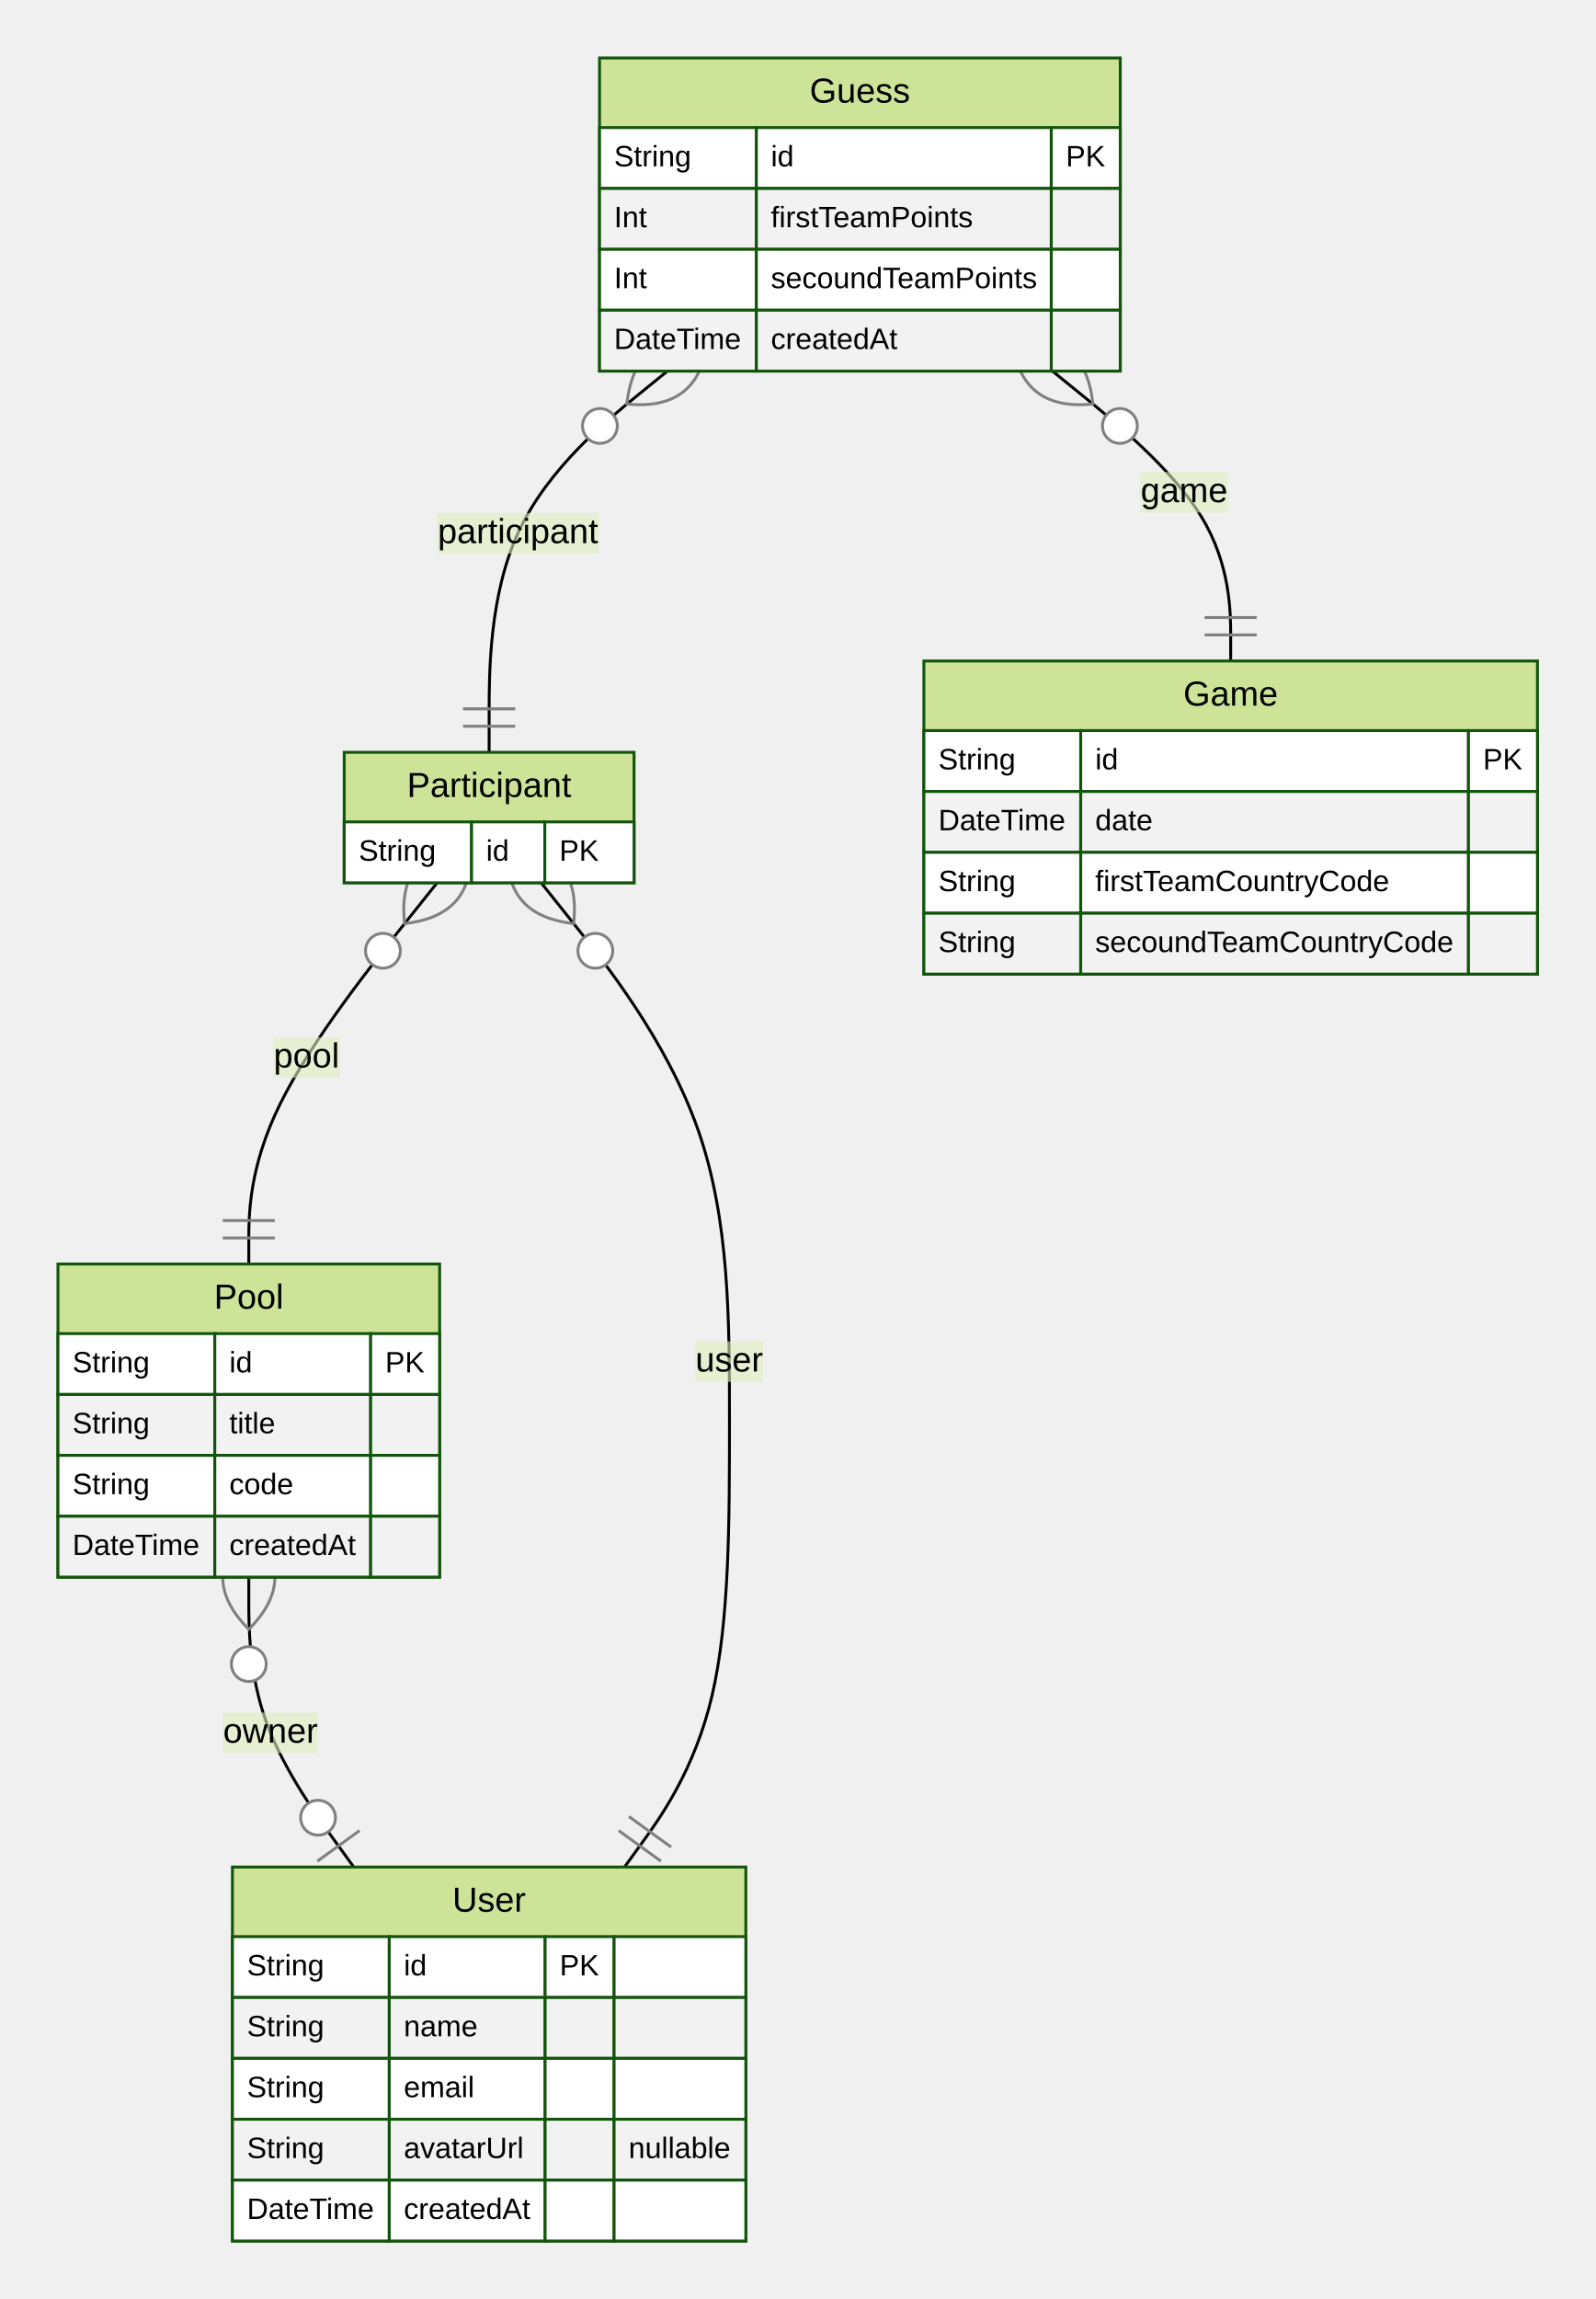
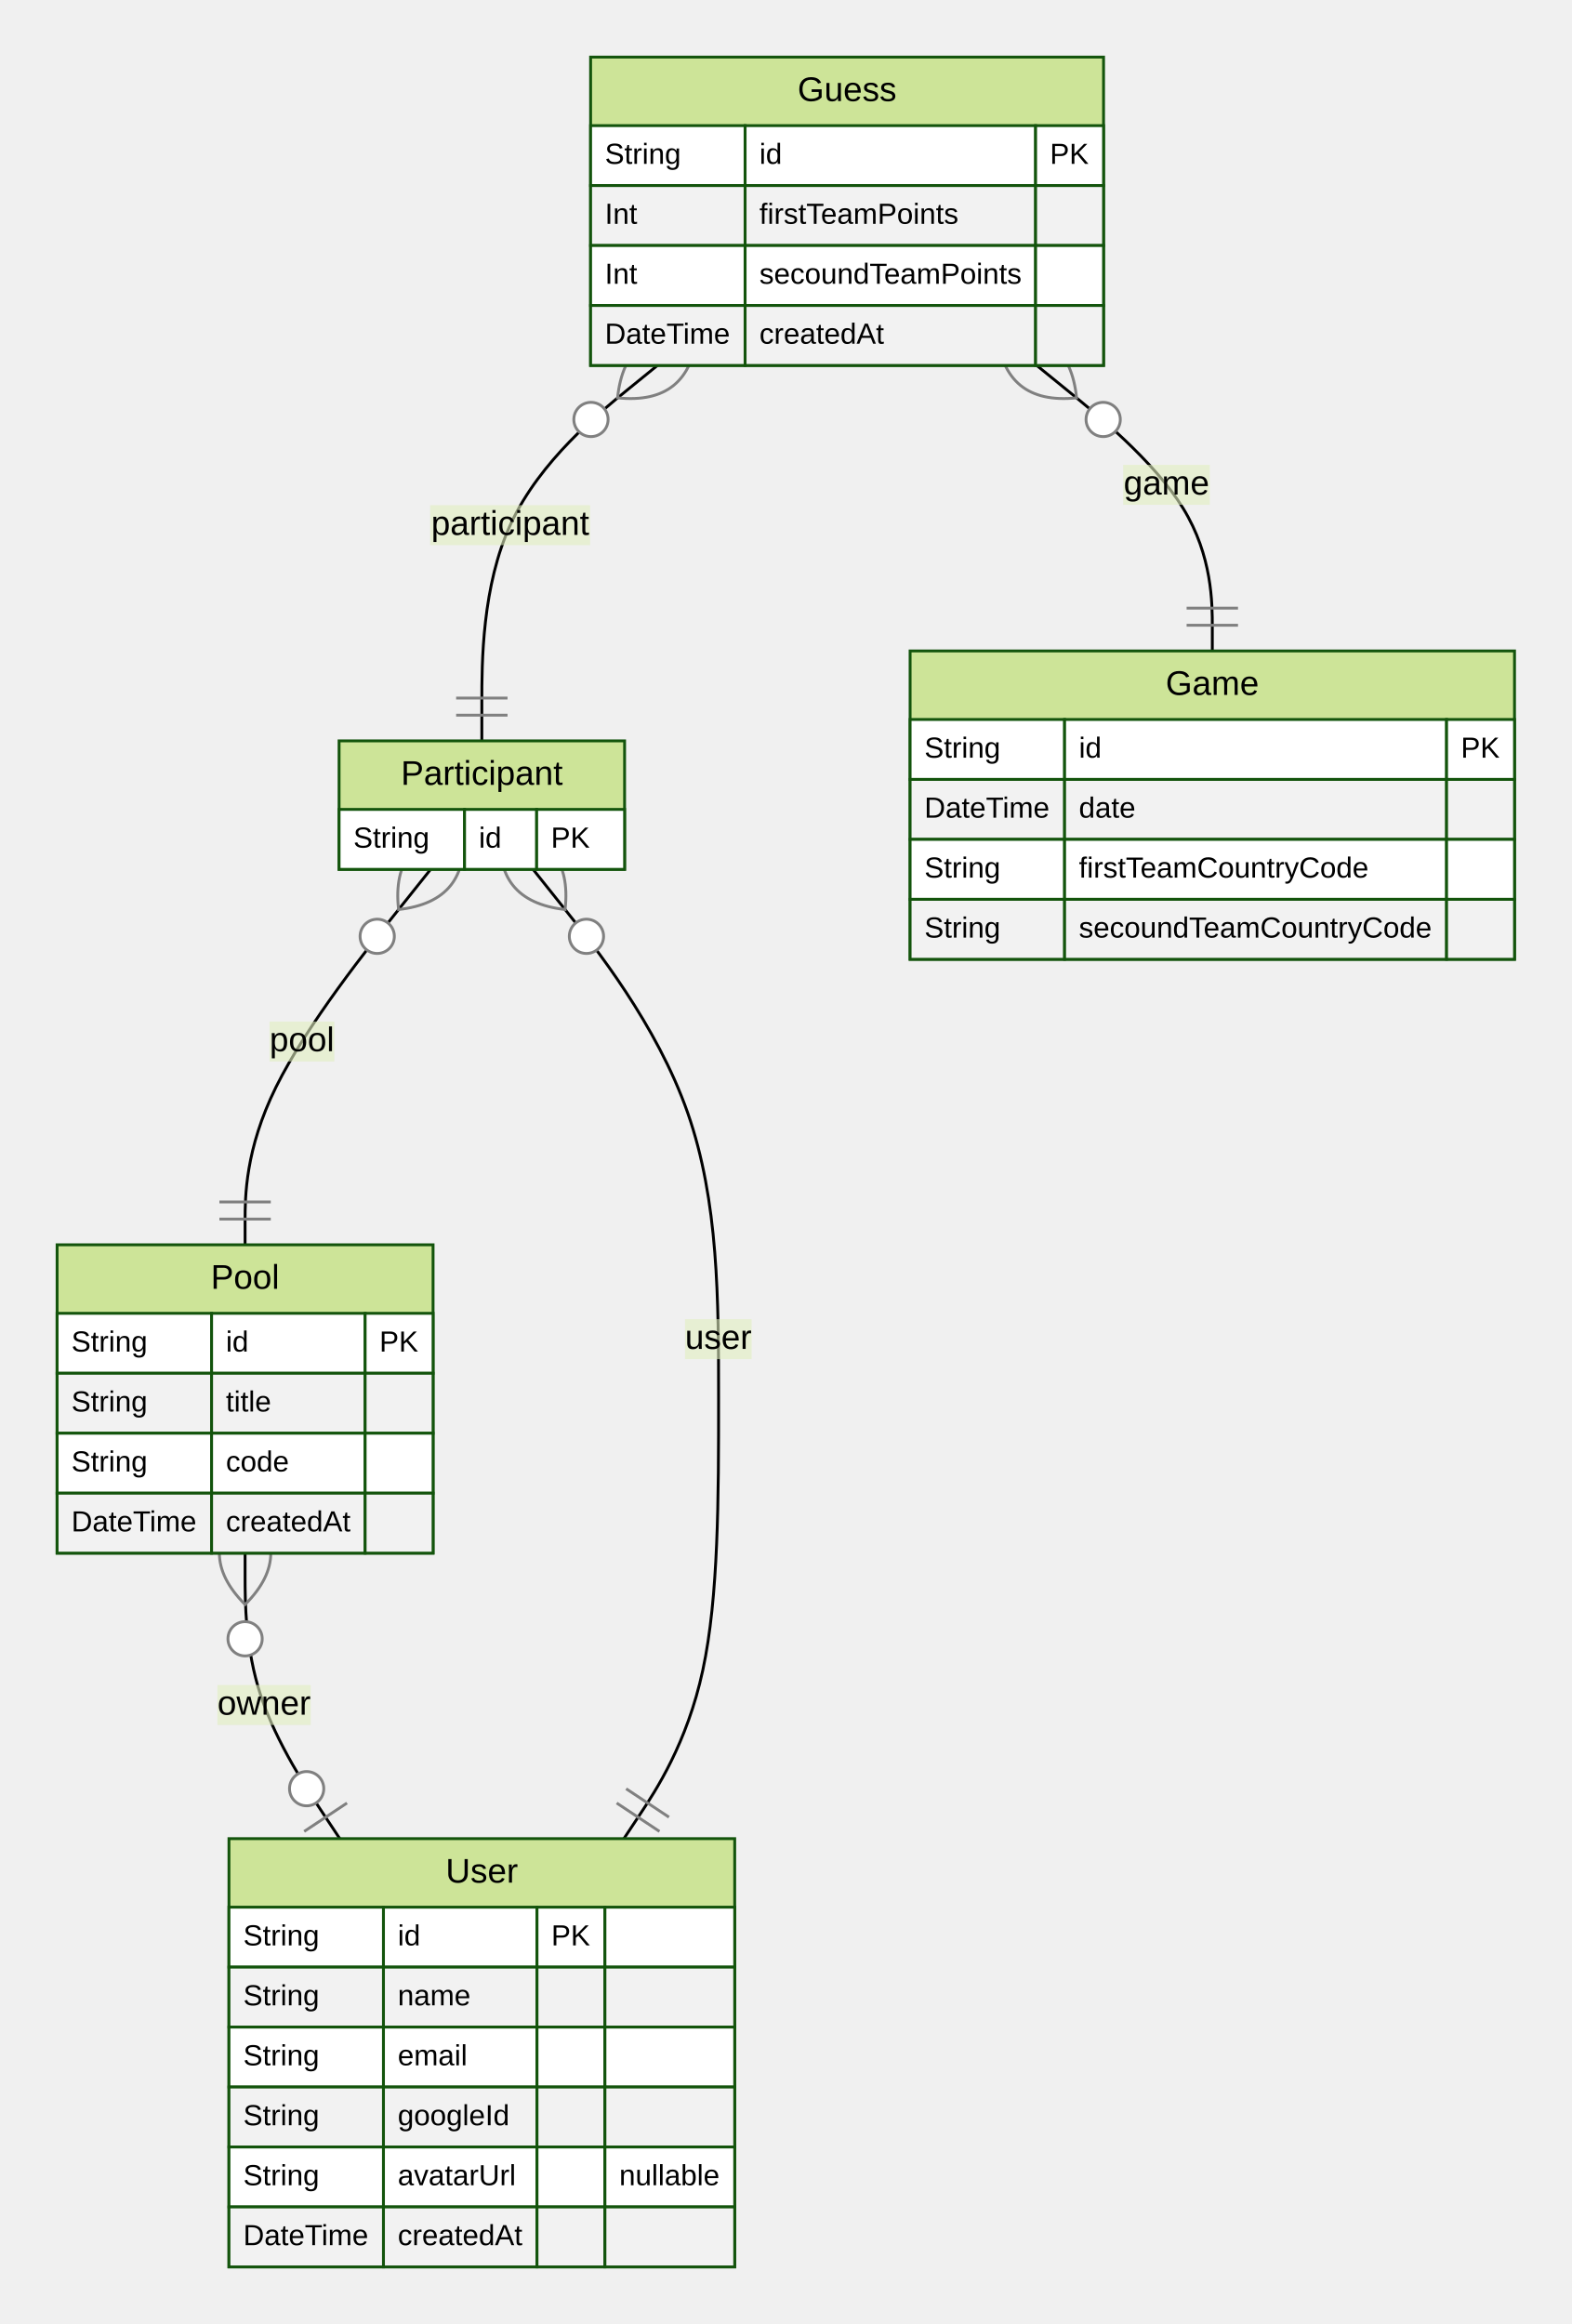
- <svg xmlns="http://www.w3.org/2000/svg" aria-labelledby="chart-title-mermaid-0 chart-desc-mermaid-0" role="img" viewBox="0 0 550.457 793" style="max-width: 550.457px; background-color: white;" width="100%" id="mermaid-0">
+ <svg xmlns="http://www.w3.org/2000/svg" aria-labelledby="chart-title-mermaid-0 chart-desc-mermaid-0" role="img" viewBox="0 0 550.457 814" style="max-width: 550.457px; background-color: white;" width="100%" id="mermaid-0">
  <style>#mermaid-0 {font-family:"trebuchet ms",verdana,arial,sans-serif;font-size:16px;fill:#000000;}#mermaid-0 .error-icon{fill:#552222;}#mermaid-0 .error-text{fill:#552222;stroke:#552222;}#mermaid-0 .edge-thickness-normal{stroke-width:2px;}#mermaid-0 .edge-thickness-thick{stroke-width:3.5px;}#mermaid-0 .edge-pattern-solid{stroke-dasharray:0;}#mermaid-0 .edge-pattern-dashed{stroke-dasharray:3;}#mermaid-0 .edge-pattern-dotted{stroke-dasharray:2;}#mermaid-0 .marker{fill:#000000;stroke:#000000;}#mermaid-0 .marker.cross{stroke:#000000;}#mermaid-0 svg{font-family:"trebuchet ms",verdana,arial,sans-serif;font-size:16px;}#mermaid-0 .entityBox{fill:#cde498;stroke:#13540c;}#mermaid-0 .attributeBoxOdd{fill:#ffffff;stroke:#13540c;}#mermaid-0 .attributeBoxEven{fill:#f2f2f2;stroke:#13540c;}#mermaid-0 .relationshipLabelBox{fill:hsl(78.158, 58.462%, 84.51%);opacity:0.7;background-color:hsl(78.158, 58.462%, 84.51%);}#mermaid-0 .relationshipLabelBox rect{opacity:0.5;}#mermaid-0 .relationshipLine{stroke:#000000;}#mermaid-0 :root{--mermaid-font-family:"trebuchet ms",verdana,arial,sans-serif;}</style>
  <g />
  <defs>
    <marker orient="auto" markerHeight="18" markerWidth="18" refY="9" refX="0" id="ONLY_ONE_START">
      <path d="M9,0 L9,18 M15,0 L15,18" fill="none" stroke="gray" />
    </marker>
  </defs>
  <defs>
    <marker orient="auto" markerHeight="18" markerWidth="18" refY="9" refX="18" id="ONLY_ONE_END">
      <path d="M3,0 L3,18 M9,0 L9,18" fill="none" stroke="gray" />
    </marker>
  </defs>
  <defs>
    <marker orient="auto" markerHeight="18" markerWidth="30" refY="9" refX="0" id="ZERO_OR_ONE_START">
      <circle r="6" cy="9" cx="21" fill="white" stroke="gray" />
      <path d="M9,0 L9,18" fill="none" stroke="gray" />
    </marker>
  </defs>
  <defs>
    <marker orient="auto" markerHeight="18" markerWidth="30" refY="9" refX="30" id="ZERO_OR_ONE_END">
      <circle r="6" cy="9" cx="9" fill="white" stroke="gray" />
      <path d="M21,0 L21,18" fill="none" stroke="gray" />
    </marker>
  </defs>
  <defs>
    <marker orient="auto" markerHeight="36" markerWidth="45" refY="18" refX="18" id="ONE_OR_MORE_START">
      <path d="M0,18 Q 18,0 36,18 Q 18,36 0,18 M42,9 L42,27" fill="none" stroke="gray" />
    </marker>
  </defs>
  <defs>
    <marker orient="auto" markerHeight="36" markerWidth="45" refY="18" refX="27" id="ONE_OR_MORE_END">
      <path d="M3,9 L3,27 M9,18 Q27,0 45,18 Q27,36 9,18" fill="none" stroke="gray" />
    </marker>
  </defs>
  <defs>
    <marker orient="auto" markerHeight="36" markerWidth="57" refY="18" refX="18" id="ZERO_OR_MORE_START">
      <circle r="6" cy="18" cx="48" fill="white" stroke="gray" />
      <path d="M0,18 Q18,0 36,18 Q18,36 0,18" fill="none" stroke="gray" />
    </marker>
  </defs>
  <defs>
    <marker orient="auto" markerHeight="36" markerWidth="57" refY="18" refX="39" id="ZERO_OR_MORE_END">
      <circle r="6" cy="18" cx="9" fill="white" stroke="gray" />
      <path d="M21,18 Q39,0 57,18 Q39,36 21,18" fill="none" stroke="gray" />
    </marker>
  </defs>
-   <path marker-start="url(#ZERO_OR_MORE_START)" marker-end="url(#ZERO_OR_ONE_END)" fill="none" stroke="gray" d="M85.841,544L85.841,552.333C85.841,560.667,85.841,577.333,91.876,594C97.911,610.667,109.981,627.333,116.016,635.667L122.051,644" class="er relationshipLine" />
-   <path marker-start="url(#ZERO_OR_MORE_START)" marker-end="url(#ONLY_ONE_END)" fill="none" stroke="gray" d="M186.702,304.5L197.532,318.083C208.362,331.667,230.023,358.833,240.853,389.75C251.683,420.667,251.683,455.333,251.683,490C251.683,524.667,251.683,559.333,245.648,585C239.613,610.667,227.543,627.333,221.508,635.667L215.473,644" class="er relationshipLine" />
+   <path marker-start="url(#ZERO_OR_MORE_START)" marker-end="url(#ZERO_OR_ONE_END)" fill="none" stroke="gray" d="M85.841,544L85.841,552.333C85.841,560.667,85.841,577.333,91.37,594C96.898,610.667,107.954,627.333,113.482,635.667L119.01,644" class="er relationshipLine" />
+   <path marker-start="url(#ZERO_OR_MORE_START)" marker-end="url(#ONLY_ONE_END)" fill="none" stroke="gray" d="M186.702,304.5L197.532,318.083C208.362,331.667,230.023,358.833,240.853,389.75C251.683,420.667,251.683,455.333,251.683,490C251.683,524.667,251.683,559.333,246.155,585C240.627,610.667,229.571,627.333,224.043,635.667L218.515,644" class="er relationshipLine" />
  <path marker-start="url(#ZERO_OR_MORE_START)" marker-end="url(#ONLY_ONE_END)" fill="none" stroke="gray" d="M150.823,304.5L139.992,318.083C129.162,331.667,107.502,358.833,96.672,380.75C85.841,402.667,85.841,419.333,85.841,427.667L85.841,436" class="er relationshipLine" />
  <path marker-start="url(#ZERO_OR_MORE_START)" marker-end="url(#ONLY_ONE_END)" fill="none" stroke="gray" d="M230.264,128L220.014,136.333C209.763,144.667,189.263,161.333,179.013,183.25C168.762,205.167,168.762,232.333,168.762,245.917L168.762,259.5" class="er relationshipLine" />
  <path marker-start="url(#ZERO_OR_MORE_START)" marker-end="url(#ONLY_ONE_END)" fill="none" stroke="gray" d="M363.108,128L373.358,136.333C383.608,144.667,404.109,161.333,414.359,178C424.61,194.667,424.61,211.333,424.61,219.667L424.61,228" class="er relationshipLine" />
  <g transform="translate(20,436 )" id="Pool">
    <rect height="108" width="131.683" y="0" x="0" stroke="gray" fill-opacity="100%" fill="honeydew" class="er entityBox" />
    <text transform="translate(65.84149,12)" style="font-family: &quot;trebuchet ms&quot;, verdana, arial, sans-serif;; font-size: 12px" text-anchor="middle" dominant-baseline="middle" y="0" x="0" id="entity-Pool" class="er entityLabel">Pool</text>
    <rect height="21" width="54.113" y="24" x="0" stroke="gray" fill-opacity="100%" fill="honeydew" class="er attributeBoxOdd" />
    <text transform="translate(5,34.5)" style="font-family: &quot;trebuchet ms&quot;, verdana, arial, sans-serif;; font-size: 10.2px" text-anchor="left" dominant-baseline="middle" y="0" x="0" id="entity-Pool-attr-1-type" class="er entityLabel">String</text>
    <rect height="21" width="53.775" y="24" x="54.113" stroke="gray" fill-opacity="100%" fill="honeydew" class="er attributeBoxOdd" />
    <text transform="translate(59.11313,34.5)" style="font-family: &quot;trebuchet ms&quot;, verdana, arial, sans-serif;; font-size: 10.2px" text-anchor="left" dominant-baseline="middle" y="0" x="0" id="entity-Pool-attr-1-name" class="er entityLabel">id</text>
    <rect height="21" width="23.795" y="24" x="107.888" stroke="gray" fill-opacity="100%" fill="honeydew" class="er attributeBoxOdd" />
    <text transform="translate(112.888,34.5)" style="font-family: &quot;trebuchet ms&quot;, verdana, arial, sans-serif;; font-size: 10.2px" text-anchor="left" dominant-baseline="middle" y="0" x="0" id="entity-Pool-attr-1-key" class="er entityLabel">PK</text>
    <rect height="21" width="54.113" y="45" x="0" stroke="gray" fill-opacity="100%" fill="honeydew" class="er attributeBoxEven" />
    <text transform="translate(5,55.5)" style="font-family: &quot;trebuchet ms&quot;, verdana, arial, sans-serif;; font-size: 10.2px" text-anchor="left" dominant-baseline="middle" y="0" x="0" id="entity-Pool-attr-2-type" class="er entityLabel">String</text>
    <rect height="21" width="53.775" y="45" x="54.113" stroke="gray" fill-opacity="100%" fill="honeydew" class="er attributeBoxEven" />
    <text transform="translate(59.11313,55.5)" style="font-family: &quot;trebuchet ms&quot;, verdana, arial, sans-serif;; font-size: 10.2px" text-anchor="left" dominant-baseline="middle" y="0" x="0" id="entity-Pool-attr-2-name" class="er entityLabel">title</text>
    <rect height="21" width="23.795" y="45" x="107.888" stroke="gray" fill-opacity="100%" fill="honeydew" class="er attributeBoxEven" />
    <text transform="translate(112.888,55.5)" style="font-family: &quot;trebuchet ms&quot;, verdana, arial, sans-serif;; font-size: 10.2px" text-anchor="left" dominant-baseline="middle" y="0" x="0" id="entity-Pool-attr-2-key" class="er entityLabel" />
    <rect height="21" width="54.113" y="66" x="0" stroke="gray" fill-opacity="100%" fill="honeydew" class="er attributeBoxOdd" />
    <text transform="translate(5,76.5)" style="font-family: &quot;trebuchet ms&quot;, verdana, arial, sans-serif;; font-size: 10.2px" text-anchor="left" dominant-baseline="middle" y="0" x="0" id="entity-Pool-attr-3-type" class="er entityLabel">String</text>
    <rect height="21" width="53.775" y="66" x="54.113" stroke="gray" fill-opacity="100%" fill="honeydew" class="er attributeBoxOdd" />
    <text transform="translate(59.11313,76.5)" style="font-family: &quot;trebuchet ms&quot;, verdana, arial, sans-serif;; font-size: 10.2px" text-anchor="left" dominant-baseline="middle" y="0" x="0" id="entity-Pool-attr-3-name" class="er entityLabel">code</text>
    <rect height="21" width="23.795" y="66" x="107.888" stroke="gray" fill-opacity="100%" fill="honeydew" class="er attributeBoxOdd" />
    <text transform="translate(112.888,76.5)" style="font-family: &quot;trebuchet ms&quot;, verdana, arial, sans-serif;; font-size: 10.2px" text-anchor="left" dominant-baseline="middle" y="0" x="0" id="entity-Pool-attr-3-key" class="er entityLabel" />
    <rect height="21" width="54.113" y="87" x="0" stroke="gray" fill-opacity="100%" fill="honeydew" class="er attributeBoxEven" />
    <text transform="translate(5,97.5)" style="font-family: &quot;trebuchet ms&quot;, verdana, arial, sans-serif;; font-size: 10.2px" text-anchor="left" dominant-baseline="middle" y="0" x="0" id="entity-Pool-attr-4-type" class="er entityLabel">DateTime</text>
    <rect height="21" width="53.775" y="87" x="54.113" stroke="gray" fill-opacity="100%" fill="honeydew" class="er attributeBoxEven" />
    <text transform="translate(59.11313,97.5)" style="font-family: &quot;trebuchet ms&quot;, verdana, arial, sans-serif;; font-size: 10.2px" text-anchor="left" dominant-baseline="middle" y="0" x="0" id="entity-Pool-attr-4-name" class="er entityLabel">createdAt</text>
    <rect height="21" width="23.795" y="87" x="107.888" stroke="gray" fill-opacity="100%" fill="honeydew" class="er attributeBoxEven" />
    <text transform="translate(112.888,97.5)" style="font-family: &quot;trebuchet ms&quot;, verdana, arial, sans-serif;; font-size: 10.2px" text-anchor="left" dominant-baseline="middle" y="0" x="0" id="entity-Pool-attr-4-key" class="er entityLabel" />
  </g>
  <g transform="translate(118.7622,259.5 )" id="Participant">
    <rect height="45" width="100" y="0" x="0" stroke="gray" fill-opacity="100%" fill="honeydew" class="er entityBox" />
    <text transform="translate(50,12)" style="font-family: &quot;trebuchet ms&quot;, verdana, arial, sans-serif;; font-size: 12px" text-anchor="middle" dominant-baseline="middle" y="0" x="0" id="entity-Participant" class="er entityLabel">Participant</text>
    <rect height="21" width="43.945" y="24" x="0" stroke="gray" fill-opacity="100%" fill="honeydew" class="er attributeBoxOdd" />
    <text transform="translate(5,34.5)" style="font-family: &quot;trebuchet ms&quot;, verdana, arial, sans-serif;; font-size: 10.2px" text-anchor="left" dominant-baseline="middle" y="0" x="0" id="entity-Participant-attr-1-type" class="er entityLabel">String</text>
    <rect height="21" width="25.262" y="24" x="43.945" stroke="gray" fill-opacity="100%" fill="honeydew" class="er attributeBoxOdd" />
    <text transform="translate(48.94526,34.5)" style="font-family: &quot;trebuchet ms&quot;, verdana, arial, sans-serif;; font-size: 10.2px" text-anchor="left" dominant-baseline="middle" y="0" x="0" id="entity-Participant-attr-1-name" class="er entityLabel">id</text>
    <rect height="21" width="30.793" y="24" x="69.207" stroke="gray" fill-opacity="100%" fill="honeydew" class="er attributeBoxOdd" />
    <text transform="translate(74.20681,34.5)" style="font-family: &quot;trebuchet ms&quot;, verdana, arial, sans-serif;; font-size: 10.2px" text-anchor="left" dominant-baseline="middle" y="0" x="0" id="entity-Participant-attr-1-key" class="er entityLabel">PK</text>
  </g>
  <g transform="translate(80.19414,644 )" id="User">
-     <rect height="129" width="177.136" y="0" x="0" stroke="gray" fill-opacity="100%" fill="honeydew" class="er entityBox" />
+     <rect height="150" width="177.136" y="0" x="0" stroke="gray" fill-opacity="100%" fill="honeydew" class="er entityBox" />
    <text transform="translate(88.5681,12)" style="font-family: &quot;trebuchet ms&quot;, verdana, arial, sans-serif;; font-size: 12px" text-anchor="middle" dominant-baseline="middle" y="0" x="0" id="entity-User" class="er entityLabel">User</text>
    <rect height="21" width="54.113" y="24" x="0" stroke="gray" fill-opacity="100%" fill="honeydew" class="er attributeBoxOdd" />
    <text transform="translate(5,34.5)" style="font-family: &quot;trebuchet ms&quot;, verdana, arial, sans-serif;; font-size: 10.2px" text-anchor="left" dominant-baseline="middle" y="0" x="0" id="entity-User-attr-1-type" class="er entityLabel">String</text>
    <rect height="21" width="53.775" y="24" x="54.113" stroke="gray" fill-opacity="100%" fill="honeydew" class="er attributeBoxOdd" />
    <text transform="translate(59.11313,34.5)" style="font-family: &quot;trebuchet ms&quot;, verdana, arial, sans-serif;; font-size: 10.2px" text-anchor="left" dominant-baseline="middle" y="0" x="0" id="entity-User-attr-1-name" class="er entityLabel">id</text>
    <rect height="21" width="23.795" y="24" x="107.888" stroke="gray" fill-opacity="100%" fill="honeydew" class="er attributeBoxOdd" />
    <text transform="translate(112.888,34.5)" style="font-family: &quot;trebuchet ms&quot;, verdana, arial, sans-serif;; font-size: 10.2px" text-anchor="left" dominant-baseline="middle" y="0" x="0" id="entity-User-attr-1-key" class="er entityLabel">PK</text>
    <rect height="21" width="45.453" y="24" x="131.683" stroke="gray" fill-opacity="100%" fill="honeydew" class="er attributeBoxOdd" />
    <text transform="translate(136.683,34.5)" style="font-family: &quot;trebuchet ms&quot;, verdana, arial, sans-serif;; font-size: 10.2px" text-anchor="left" dominant-baseline="middle" y="0" x="0" id="entity-User-attr-1-comment" class="er entityLabel" />
    <rect height="21" width="54.113" y="45" x="0" stroke="gray" fill-opacity="100%" fill="honeydew" class="er attributeBoxEven" />
    <text transform="translate(5,55.5)" style="font-family: &quot;trebuchet ms&quot;, verdana, arial, sans-serif;; font-size: 10.2px" text-anchor="left" dominant-baseline="middle" y="0" x="0" id="entity-User-attr-2-type" class="er entityLabel">String</text>
    <rect height="21" width="53.775" y="45" x="54.113" stroke="gray" fill-opacity="100%" fill="honeydew" class="er attributeBoxEven" />
    <text transform="translate(59.11313,55.5)" style="font-family: &quot;trebuchet ms&quot;, verdana, arial, sans-serif;; font-size: 10.2px" text-anchor="left" dominant-baseline="middle" y="0" x="0" id="entity-User-attr-2-name" class="er entityLabel">name</text>
    <rect height="21" width="23.795" y="45" x="107.888" stroke="gray" fill-opacity="100%" fill="honeydew" class="er attributeBoxEven" />
    <text transform="translate(112.888,55.5)" style="font-family: &quot;trebuchet ms&quot;, verdana, arial, sans-serif;; font-size: 10.2px" text-anchor="left" dominant-baseline="middle" y="0" x="0" id="entity-User-attr-2-key" class="er entityLabel" />
    <rect height="21" width="45.453" y="45" x="131.683" stroke="gray" fill-opacity="100%" fill="honeydew" class="er attributeBoxEven" />
    <text transform="translate(136.683,55.5)" style="font-family: &quot;trebuchet ms&quot;, verdana, arial, sans-serif;; font-size: 10.2px" text-anchor="left" dominant-baseline="middle" y="0" x="0" id="entity-User-attr-2-comment" class="er entityLabel" />
    <rect height="21" width="54.113" y="66" x="0" stroke="gray" fill-opacity="100%" fill="honeydew" class="er attributeBoxOdd" />
    <text transform="translate(5,76.5)" style="font-family: &quot;trebuchet ms&quot;, verdana, arial, sans-serif;; font-size: 10.2px" text-anchor="left" dominant-baseline="middle" y="0" x="0" id="entity-User-attr-3-type" class="er entityLabel">String</text>
    <rect height="21" width="53.775" y="66" x="54.113" stroke="gray" fill-opacity="100%" fill="honeydew" class="er attributeBoxOdd" />
    <text transform="translate(59.11313,76.5)" style="font-family: &quot;trebuchet ms&quot;, verdana, arial, sans-serif;; font-size: 10.2px" text-anchor="left" dominant-baseline="middle" y="0" x="0" id="entity-User-attr-3-name" class="er entityLabel">email</text>
    <rect height="21" width="23.795" y="66" x="107.888" stroke="gray" fill-opacity="100%" fill="honeydew" class="er attributeBoxOdd" />
    <text transform="translate(112.888,76.5)" style="font-family: &quot;trebuchet ms&quot;, verdana, arial, sans-serif;; font-size: 10.2px" text-anchor="left" dominant-baseline="middle" y="0" x="0" id="entity-User-attr-3-key" class="er entityLabel" />
    <rect height="21" width="45.453" y="66" x="131.683" stroke="gray" fill-opacity="100%" fill="honeydew" class="er attributeBoxOdd" />
    <text transform="translate(136.683,76.5)" style="font-family: &quot;trebuchet ms&quot;, verdana, arial, sans-serif;; font-size: 10.2px" text-anchor="left" dominant-baseline="middle" y="0" x="0" id="entity-User-attr-3-comment" class="er entityLabel" />
    <rect height="21" width="54.113" y="87" x="0" stroke="gray" fill-opacity="100%" fill="honeydew" class="er attributeBoxEven" />
    <text transform="translate(5,97.5)" style="font-family: &quot;trebuchet ms&quot;, verdana, arial, sans-serif;; font-size: 10.2px" text-anchor="left" dominant-baseline="middle" y="0" x="0" id="entity-User-attr-4-type" class="er entityLabel">String</text>
    <rect height="21" width="53.775" y="87" x="54.113" stroke="gray" fill-opacity="100%" fill="honeydew" class="er attributeBoxEven" />
-     <text transform="translate(59.11313,97.5)" style="font-family: &quot;trebuchet ms&quot;, verdana, arial, sans-serif;; font-size: 10.2px" text-anchor="left" dominant-baseline="middle" y="0" x="0" id="entity-User-attr-4-name" class="er entityLabel">avatarUrl</text>
+     <text transform="translate(59.11313,97.5)" style="font-family: &quot;trebuchet ms&quot;, verdana, arial, sans-serif;; font-size: 10.2px" text-anchor="left" dominant-baseline="middle" y="0" x="0" id="entity-User-attr-4-name" class="er entityLabel">googleId</text>
    <rect height="21" width="23.795" y="87" x="107.888" stroke="gray" fill-opacity="100%" fill="honeydew" class="er attributeBoxEven" />
    <text transform="translate(112.888,97.5)" style="font-family: &quot;trebuchet ms&quot;, verdana, arial, sans-serif;; font-size: 10.2px" text-anchor="left" dominant-baseline="middle" y="0" x="0" id="entity-User-attr-4-key" class="er entityLabel" />
    <rect height="21" width="45.453" y="87" x="131.683" stroke="gray" fill-opacity="100%" fill="honeydew" class="er attributeBoxEven" />
-     <text transform="translate(136.683,97.5)" style="font-family: &quot;trebuchet ms&quot;, verdana, arial, sans-serif;; font-size: 10.2px" text-anchor="left" dominant-baseline="middle" y="0" x="0" id="entity-User-attr-4-comment" class="er entityLabel">nullable</text>
+     <text transform="translate(136.683,97.5)" style="font-family: &quot;trebuchet ms&quot;, verdana, arial, sans-serif;; font-size: 10.2px" text-anchor="left" dominant-baseline="middle" y="0" x="0" id="entity-User-attr-4-comment" class="er entityLabel" />
    <rect height="21" width="54.113" y="108" x="0" stroke="gray" fill-opacity="100%" fill="honeydew" class="er attributeBoxOdd" />
-     <text transform="translate(5,118.5)" style="font-family: &quot;trebuchet ms&quot;, verdana, arial, sans-serif;; font-size: 10.2px" text-anchor="left" dominant-baseline="middle" y="0" x="0" id="entity-User-attr-5-type" class="er entityLabel">DateTime</text>
+     <text transform="translate(5,118.5)" style="font-family: &quot;trebuchet ms&quot;, verdana, arial, sans-serif;; font-size: 10.2px" text-anchor="left" dominant-baseline="middle" y="0" x="0" id="entity-User-attr-5-type" class="er entityLabel">String</text>
    <rect height="21" width="53.775" y="108" x="54.113" stroke="gray" fill-opacity="100%" fill="honeydew" class="er attributeBoxOdd" />
-     <text transform="translate(59.11313,118.5)" style="font-family: &quot;trebuchet ms&quot;, verdana, arial, sans-serif;; font-size: 10.2px" text-anchor="left" dominant-baseline="middle" y="0" x="0" id="entity-User-attr-5-name" class="er entityLabel">createdAt</text>
+     <text transform="translate(59.11313,118.5)" style="font-family: &quot;trebuchet ms&quot;, verdana, arial, sans-serif;; font-size: 10.2px" text-anchor="left" dominant-baseline="middle" y="0" x="0" id="entity-User-attr-5-name" class="er entityLabel">avatarUrl</text>
    <rect height="21" width="23.795" y="108" x="107.888" stroke="gray" fill-opacity="100%" fill="honeydew" class="er attributeBoxOdd" />
    <text transform="translate(112.888,118.5)" style="font-family: &quot;trebuchet ms&quot;, verdana, arial, sans-serif;; font-size: 10.2px" text-anchor="left" dominant-baseline="middle" y="0" x="0" id="entity-User-attr-5-key" class="er entityLabel" />
    <rect height="21" width="45.453" y="108" x="131.683" stroke="gray" fill-opacity="100%" fill="honeydew" class="er attributeBoxOdd" />
-     <text transform="translate(136.683,118.5)" style="font-family: &quot;trebuchet ms&quot;, verdana, arial, sans-serif;; font-size: 10.2px" text-anchor="left" dominant-baseline="middle" y="0" x="0" id="entity-User-attr-5-comment" class="er entityLabel" />
+     <text transform="translate(136.683,118.5)" style="font-family: &quot;trebuchet ms&quot;, verdana, arial, sans-serif;; font-size: 10.2px" text-anchor="left" dominant-baseline="middle" y="0" x="0" id="entity-User-attr-5-comment" class="er entityLabel">nullable</text>
+     <rect height="21" width="54.113" y="129" x="0" stroke="gray" fill-opacity="100%" fill="honeydew" class="er attributeBoxEven" />
+     <text transform="translate(5,139.5)" style="font-family: &quot;trebuchet ms&quot;, verdana, arial, sans-serif;; font-size: 10.2px" text-anchor="left" dominant-baseline="middle" y="0" x="0" id="entity-User-attr-6-type" class="er entityLabel">DateTime</text>
+     <rect height="21" width="53.775" y="129" x="54.113" stroke="gray" fill-opacity="100%" fill="honeydew" class="er attributeBoxEven" />
+     <text transform="translate(59.11313,139.5)" style="font-family: &quot;trebuchet ms&quot;, verdana, arial, sans-serif;; font-size: 10.2px" text-anchor="left" dominant-baseline="middle" y="0" x="0" id="entity-User-attr-6-name" class="er entityLabel">createdAt</text>
+     <rect height="21" width="23.795" y="129" x="107.888" stroke="gray" fill-opacity="100%" fill="honeydew" class="er attributeBoxEven" />
+     <text transform="translate(112.888,139.5)" style="font-family: &quot;trebuchet ms&quot;, verdana, arial, sans-serif;; font-size: 10.2px" text-anchor="left" dominant-baseline="middle" y="0" x="0" id="entity-User-attr-6-key" class="er entityLabel" />
+     <rect height="21" width="45.453" y="129" x="131.683" stroke="gray" fill-opacity="100%" fill="honeydew" class="er attributeBoxEven" />
+     <text transform="translate(136.683,139.5)" style="font-family: &quot;trebuchet ms&quot;, verdana, arial, sans-serif;; font-size: 10.2px" text-anchor="left" dominant-baseline="middle" y="0" x="0" id="entity-User-attr-6-comment" class="er entityLabel" />
  </g>
  <g transform="translate(318.7622,228 )" id="Game">
    <rect height="108" width="211.695" y="0" x="0" stroke="gray" fill-opacity="100%" fill="honeydew" class="er entityBox" />
    <text transform="translate(105.8474,12)" style="font-family: &quot;trebuchet ms&quot;, verdana, arial, sans-serif;; font-size: 12px" text-anchor="middle" dominant-baseline="middle" y="0" x="0" id="entity-Game" class="er entityLabel">Game</text>
    <rect height="21" width="54.113" y="24" x="0" stroke="gray" fill-opacity="100%" fill="honeydew" class="er attributeBoxOdd" />
    <text transform="translate(5,34.5)" style="font-family: &quot;trebuchet ms&quot;, verdana, arial, sans-serif;; font-size: 10.2px" text-anchor="left" dominant-baseline="middle" y="0" x="0" id="entity-Game-attr-1-type" class="er entityLabel">String</text>
    <rect height="21" width="133.787" y="24" x="54.113" stroke="gray" fill-opacity="100%" fill="honeydew" class="er attributeBoxOdd" />
    <text transform="translate(59.11313,34.5)" style="font-family: &quot;trebuchet ms&quot;, verdana, arial, sans-serif;; font-size: 10.2px" text-anchor="left" dominant-baseline="middle" y="0" x="0" id="entity-Game-attr-1-name" class="er entityLabel">id</text>
    <rect height="21" width="23.795" y="24" x="187.9" stroke="gray" fill-opacity="100%" fill="honeydew" class="er attributeBoxOdd" />
    <text transform="translate(192.8997,34.5)" style="font-family: &quot;trebuchet ms&quot;, verdana, arial, sans-serif;; font-size: 10.2px" text-anchor="left" dominant-baseline="middle" y="0" x="0" id="entity-Game-attr-1-key" class="er entityLabel">PK</text>
    <rect height="21" width="54.113" y="45" x="0" stroke="gray" fill-opacity="100%" fill="honeydew" class="er attributeBoxEven" />
    <text transform="translate(5,55.5)" style="font-family: &quot;trebuchet ms&quot;, verdana, arial, sans-serif;; font-size: 10.2px" text-anchor="left" dominant-baseline="middle" y="0" x="0" id="entity-Game-attr-2-type" class="er entityLabel">DateTime</text>
    <rect height="21" width="133.787" y="45" x="54.113" stroke="gray" fill-opacity="100%" fill="honeydew" class="er attributeBoxEven" />
    <text transform="translate(59.11313,55.5)" style="font-family: &quot;trebuchet ms&quot;, verdana, arial, sans-serif;; font-size: 10.2px" text-anchor="left" dominant-baseline="middle" y="0" x="0" id="entity-Game-attr-2-name" class="er entityLabel">date</text>
    <rect height="21" width="23.795" y="45" x="187.9" stroke="gray" fill-opacity="100%" fill="honeydew" class="er attributeBoxEven" />
    <text transform="translate(192.8997,55.5)" style="font-family: &quot;trebuchet ms&quot;, verdana, arial, sans-serif;; font-size: 10.2px" text-anchor="left" dominant-baseline="middle" y="0" x="0" id="entity-Game-attr-2-key" class="er entityLabel" />
    <rect height="21" width="54.113" y="66" x="0" stroke="gray" fill-opacity="100%" fill="honeydew" class="er attributeBoxOdd" />
    <text transform="translate(5,76.5)" style="font-family: &quot;trebuchet ms&quot;, verdana, arial, sans-serif;; font-size: 10.2px" text-anchor="left" dominant-baseline="middle" y="0" x="0" id="entity-Game-attr-3-type" class="er entityLabel">String</text>
    <rect height="21" width="133.787" y="66" x="54.113" stroke="gray" fill-opacity="100%" fill="honeydew" class="er attributeBoxOdd" />
    <text transform="translate(59.11313,76.5)" style="font-family: &quot;trebuchet ms&quot;, verdana, arial, sans-serif;; font-size: 10.2px" text-anchor="left" dominant-baseline="middle" y="0" x="0" id="entity-Game-attr-3-name" class="er entityLabel">firstTeamCountryCode</text>
    <rect height="21" width="23.795" y="66" x="187.9" stroke="gray" fill-opacity="100%" fill="honeydew" class="er attributeBoxOdd" />
    <text transform="translate(192.8997,76.5)" style="font-family: &quot;trebuchet ms&quot;, verdana, arial, sans-serif;; font-size: 10.2px" text-anchor="left" dominant-baseline="middle" y="0" x="0" id="entity-Game-attr-3-key" class="er entityLabel" />
    <rect height="21" width="54.113" y="87" x="0" stroke="gray" fill-opacity="100%" fill="honeydew" class="er attributeBoxEven" />
    <text transform="translate(5,97.5)" style="font-family: &quot;trebuchet ms&quot;, verdana, arial, sans-serif;; font-size: 10.2px" text-anchor="left" dominant-baseline="middle" y="0" x="0" id="entity-Game-attr-4-type" class="er entityLabel">String</text>
    <rect height="21" width="133.787" y="87" x="54.113" stroke="gray" fill-opacity="100%" fill="honeydew" class="er attributeBoxEven" />
    <text transform="translate(59.11313,97.5)" style="font-family: &quot;trebuchet ms&quot;, verdana, arial, sans-serif;; font-size: 10.2px" text-anchor="left" dominant-baseline="middle" y="0" x="0" id="entity-Game-attr-4-name" class="er entityLabel">secoundTeamCountryCode</text>
    <rect height="21" width="23.795" y="87" x="187.9" stroke="gray" fill-opacity="100%" fill="honeydew" class="er attributeBoxEven" />
    <text transform="translate(192.8997,97.5)" style="font-family: &quot;trebuchet ms&quot;, verdana, arial, sans-serif;; font-size: 10.2px" text-anchor="left" dominant-baseline="middle" y="0" x="0" id="entity-Game-attr-4-key" class="er entityLabel" />
  </g>
  <g transform="translate(206.8569,20 )" id="Guess">
    <rect height="108" width="179.658" y="0" x="0" stroke="gray" fill-opacity="100%" fill="honeydew" class="er entityBox" />
    <text transform="translate(89.82906,12)" style="font-family: &quot;trebuchet ms&quot;, verdana, arial, sans-serif;; font-size: 12px" text-anchor="middle" dominant-baseline="middle" y="0" x="0" id="entity-Guess" class="er entityLabel">Guess</text>
    <rect height="21" width="54.113" y="24" x="0" stroke="gray" fill-opacity="100%" fill="honeydew" class="er attributeBoxOdd" />
    <text transform="translate(5,34.5)" style="font-family: &quot;trebuchet ms&quot;, verdana, arial, sans-serif;; font-size: 10.2px" text-anchor="left" dominant-baseline="middle" y="0" x="0" id="entity-Guess-attr-1-type" class="er entityLabel">String</text>
    <rect height="21" width="101.75" y="24" x="54.113" stroke="gray" fill-opacity="100%" fill="honeydew" class="er attributeBoxOdd" />
    <text transform="translate(59.11313,34.5)" style="font-family: &quot;trebuchet ms&quot;, verdana, arial, sans-serif;; font-size: 10.2px" text-anchor="left" dominant-baseline="middle" y="0" x="0" id="entity-Guess-attr-1-name" class="er entityLabel">id</text>
    <rect height="21" width="23.795" y="24" x="155.863" stroke="gray" fill-opacity="100%" fill="honeydew" class="er attributeBoxOdd" />
    <text transform="translate(160.8631,34.5)" style="font-family: &quot;trebuchet ms&quot;, verdana, arial, sans-serif;; font-size: 10.2px" text-anchor="left" dominant-baseline="middle" y="0" x="0" id="entity-Guess-attr-1-key" class="er entityLabel">PK</text>
    <rect height="21" width="54.113" y="45" x="0" stroke="gray" fill-opacity="100%" fill="honeydew" class="er attributeBoxEven" />
    <text transform="translate(5,55.5)" style="font-family: &quot;trebuchet ms&quot;, verdana, arial, sans-serif;; font-size: 10.2px" text-anchor="left" dominant-baseline="middle" y="0" x="0" id="entity-Guess-attr-2-type" class="er entityLabel">Int</text>
    <rect height="21" width="101.75" y="45" x="54.113" stroke="gray" fill-opacity="100%" fill="honeydew" class="er attributeBoxEven" />
    <text transform="translate(59.11313,55.5)" style="font-family: &quot;trebuchet ms&quot;, verdana, arial, sans-serif;; font-size: 10.2px" text-anchor="left" dominant-baseline="middle" y="0" x="0" id="entity-Guess-attr-2-name" class="er entityLabel">firstTeamPoints</text>
    <rect height="21" width="23.795" y="45" x="155.863" stroke="gray" fill-opacity="100%" fill="honeydew" class="er attributeBoxEven" />
    <text transform="translate(160.8631,55.5)" style="font-family: &quot;trebuchet ms&quot;, verdana, arial, sans-serif;; font-size: 10.2px" text-anchor="left" dominant-baseline="middle" y="0" x="0" id="entity-Guess-attr-2-key" class="er entityLabel" />
    <rect height="21" width="54.113" y="66" x="0" stroke="gray" fill-opacity="100%" fill="honeydew" class="er attributeBoxOdd" />
    <text transform="translate(5,76.5)" style="font-family: &quot;trebuchet ms&quot;, verdana, arial, sans-serif;; font-size: 10.2px" text-anchor="left" dominant-baseline="middle" y="0" x="0" id="entity-Guess-attr-3-type" class="er entityLabel">Int</text>
    <rect height="21" width="101.75" y="66" x="54.113" stroke="gray" fill-opacity="100%" fill="honeydew" class="er attributeBoxOdd" />
    <text transform="translate(59.11313,76.5)" style="font-family: &quot;trebuchet ms&quot;, verdana, arial, sans-serif;; font-size: 10.2px" text-anchor="left" dominant-baseline="middle" y="0" x="0" id="entity-Guess-attr-3-name" class="er entityLabel">secoundTeamPoints</text>
    <rect height="21" width="23.795" y="66" x="155.863" stroke="gray" fill-opacity="100%" fill="honeydew" class="er attributeBoxOdd" />
    <text transform="translate(160.8631,76.5)" style="font-family: &quot;trebuchet ms&quot;, verdana, arial, sans-serif;; font-size: 10.2px" text-anchor="left" dominant-baseline="middle" y="0" x="0" id="entity-Guess-attr-3-key" class="er entityLabel" />
    <rect height="21" width="54.113" y="87" x="0" stroke="gray" fill-opacity="100%" fill="honeydew" class="er attributeBoxEven" />
    <text transform="translate(5,97.5)" style="font-family: &quot;trebuchet ms&quot;, verdana, arial, sans-serif;; font-size: 10.2px" text-anchor="left" dominant-baseline="middle" y="0" x="0" id="entity-Guess-attr-4-type" class="er entityLabel">DateTime</text>
    <rect height="21" width="101.75" y="87" x="54.113" stroke="gray" fill-opacity="100%" fill="honeydew" class="er attributeBoxEven" />
    <text transform="translate(59.11313,97.5)" style="font-family: &quot;trebuchet ms&quot;, verdana, arial, sans-serif;; font-size: 10.2px" text-anchor="left" dominant-baseline="middle" y="0" x="0" id="entity-Guess-attr-4-name" class="er entityLabel">createdAt</text>
    <rect height="21" width="23.795" y="87" x="155.863" stroke="gray" fill-opacity="100%" fill="honeydew" class="er attributeBoxEven" />
    <text transform="translate(160.8631,97.5)" style="font-family: &quot;trebuchet ms&quot;, verdana, arial, sans-serif;; font-size: 10.2px" text-anchor="left" dominant-baseline="middle" y="0" x="0" id="entity-Guess-attr-4-key" class="er entityLabel" />
  </g>
-   <rect fill-opacity="85%" fill="white" height="14" width="32.688" y="590.7" x="76.968" class="er relationshipLabelBox" />
-   <text style="font-family: &quot;trebuchet ms&quot;, verdana, arial, sans-serif;; font-size: 12px" dominant-baseline="middle" text-anchor="middle" y="597.7" x="93.312" id="rel1" class="er relationshipLabel">owner</text>
-   <rect fill-opacity="85%" fill="white" height="14" width="23.348" y="462.676" x="239.928" class="er relationshipLabelBox" />
-   <text style="font-family: &quot;trebuchet ms&quot;, verdana, arial, sans-serif;; font-size: 12px" dominant-baseline="middle" text-anchor="middle" y="469.676" x="251.601" id="rel2" class="er relationshipLabel">user</text>
+   <rect fill-opacity="85%" fill="white" height="14" width="32.688" y="590.185" x="76.147" class="er relationshipLabelBox" />
+   <text style="font-family: &quot;trebuchet ms&quot;, verdana, arial, sans-serif;; font-size: 12px" dominant-baseline="middle" text-anchor="middle" y="597.185" x="92.491" id="rel1" class="er relationshipLabel">owner</text>
+   <rect fill-opacity="85%" fill="white" height="14" width="23.348" y="462.055" x="239.92" class="er relationshipLabelBox" />
+   <text style="font-family: &quot;trebuchet ms&quot;, verdana, arial, sans-serif;; font-size: 12px" dominant-baseline="middle" text-anchor="middle" y="469.055" x="251.594" id="rel2" class="er relationshipLabel">user</text>
  <rect fill-opacity="85%" fill="white" height="14" width="22.688" y="357.795" x="94.4" class="er relationshipLabelBox" />
  <text style="font-family: &quot;trebuchet ms&quot;, verdana, arial, sans-serif;; font-size: 12px" dominant-baseline="middle" text-anchor="middle" y="364.795" x="105.744" id="rel3" class="er relationshipLabel">pool</text>
  <rect fill-opacity="85%" fill="white" height="14" width="56.031" y="176.948" x="150.675" class="er relationshipLabelBox" />
  <text style="font-family: &quot;trebuchet ms&quot;, verdana, arial, sans-serif;; font-size: 12px" dominant-baseline="middle" text-anchor="middle" y="183.948" x="178.691" id="rel4" class="er relationshipLabel">participant</text>
  <rect fill-opacity="85%" fill="white" height="14" width="30.344" y="162.814" x="393.389" class="er relationshipLabelBox" />
  <text style="font-family: &quot;trebuchet ms&quot;, verdana, arial, sans-serif;; font-size: 12px" dominant-baseline="middle" text-anchor="middle" y="169.814" x="408.561" id="rel5" class="er relationshipLabel">game</text>
</svg>
